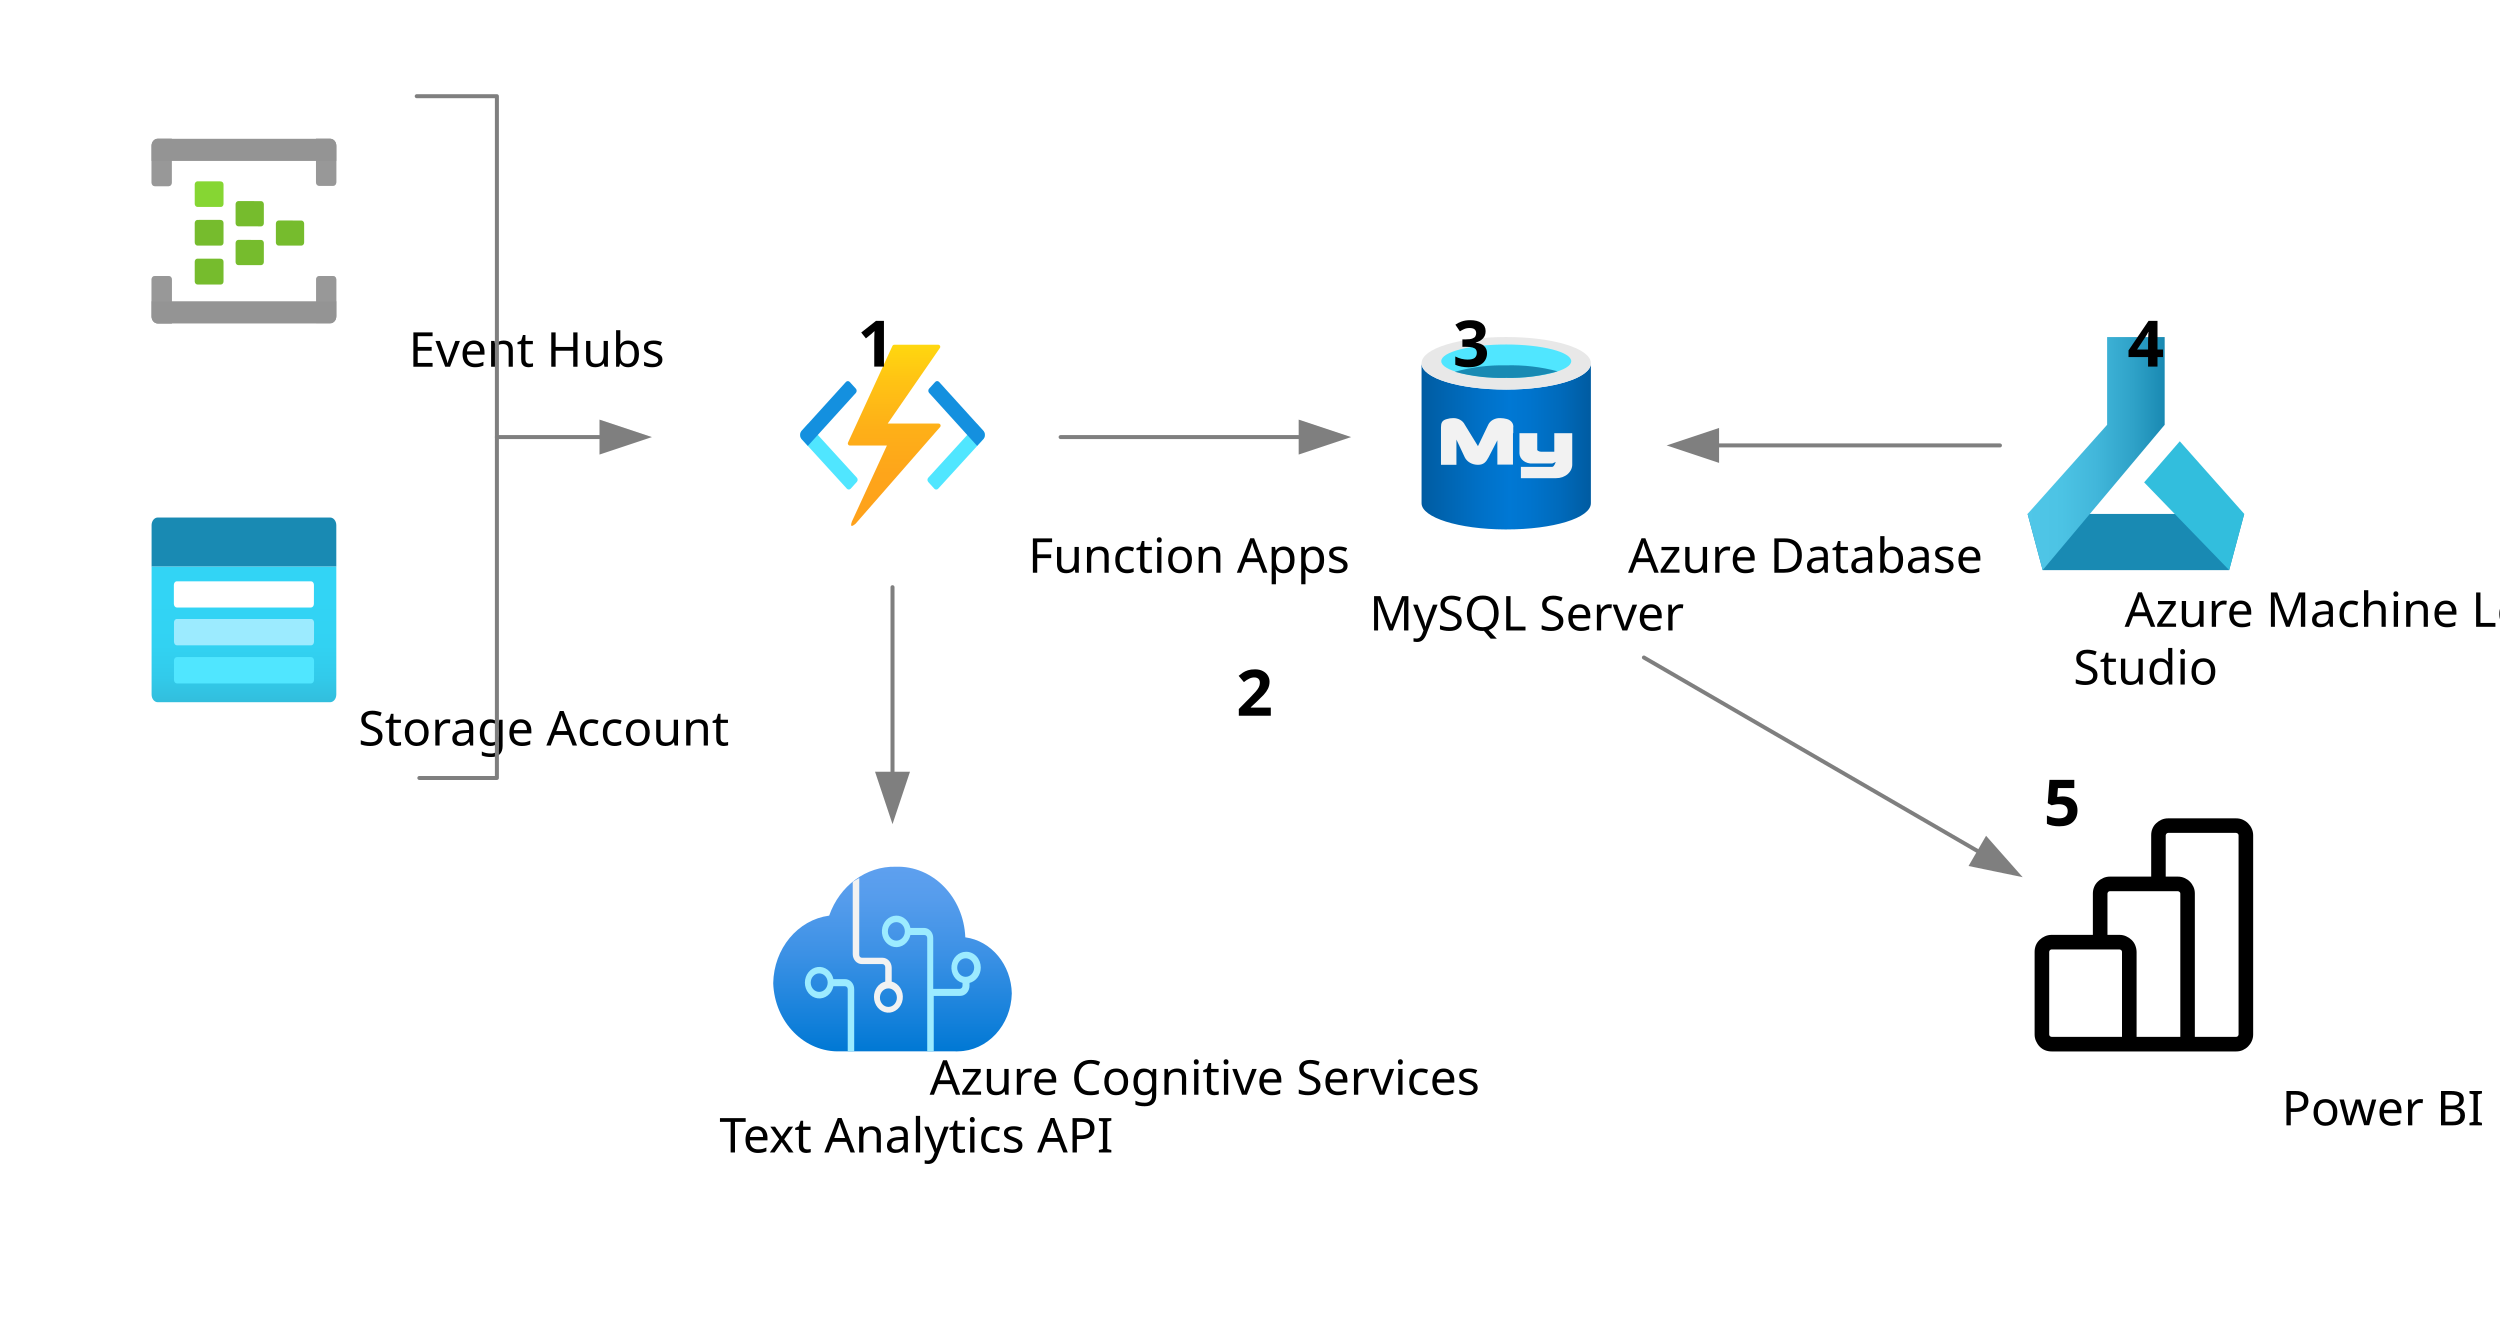
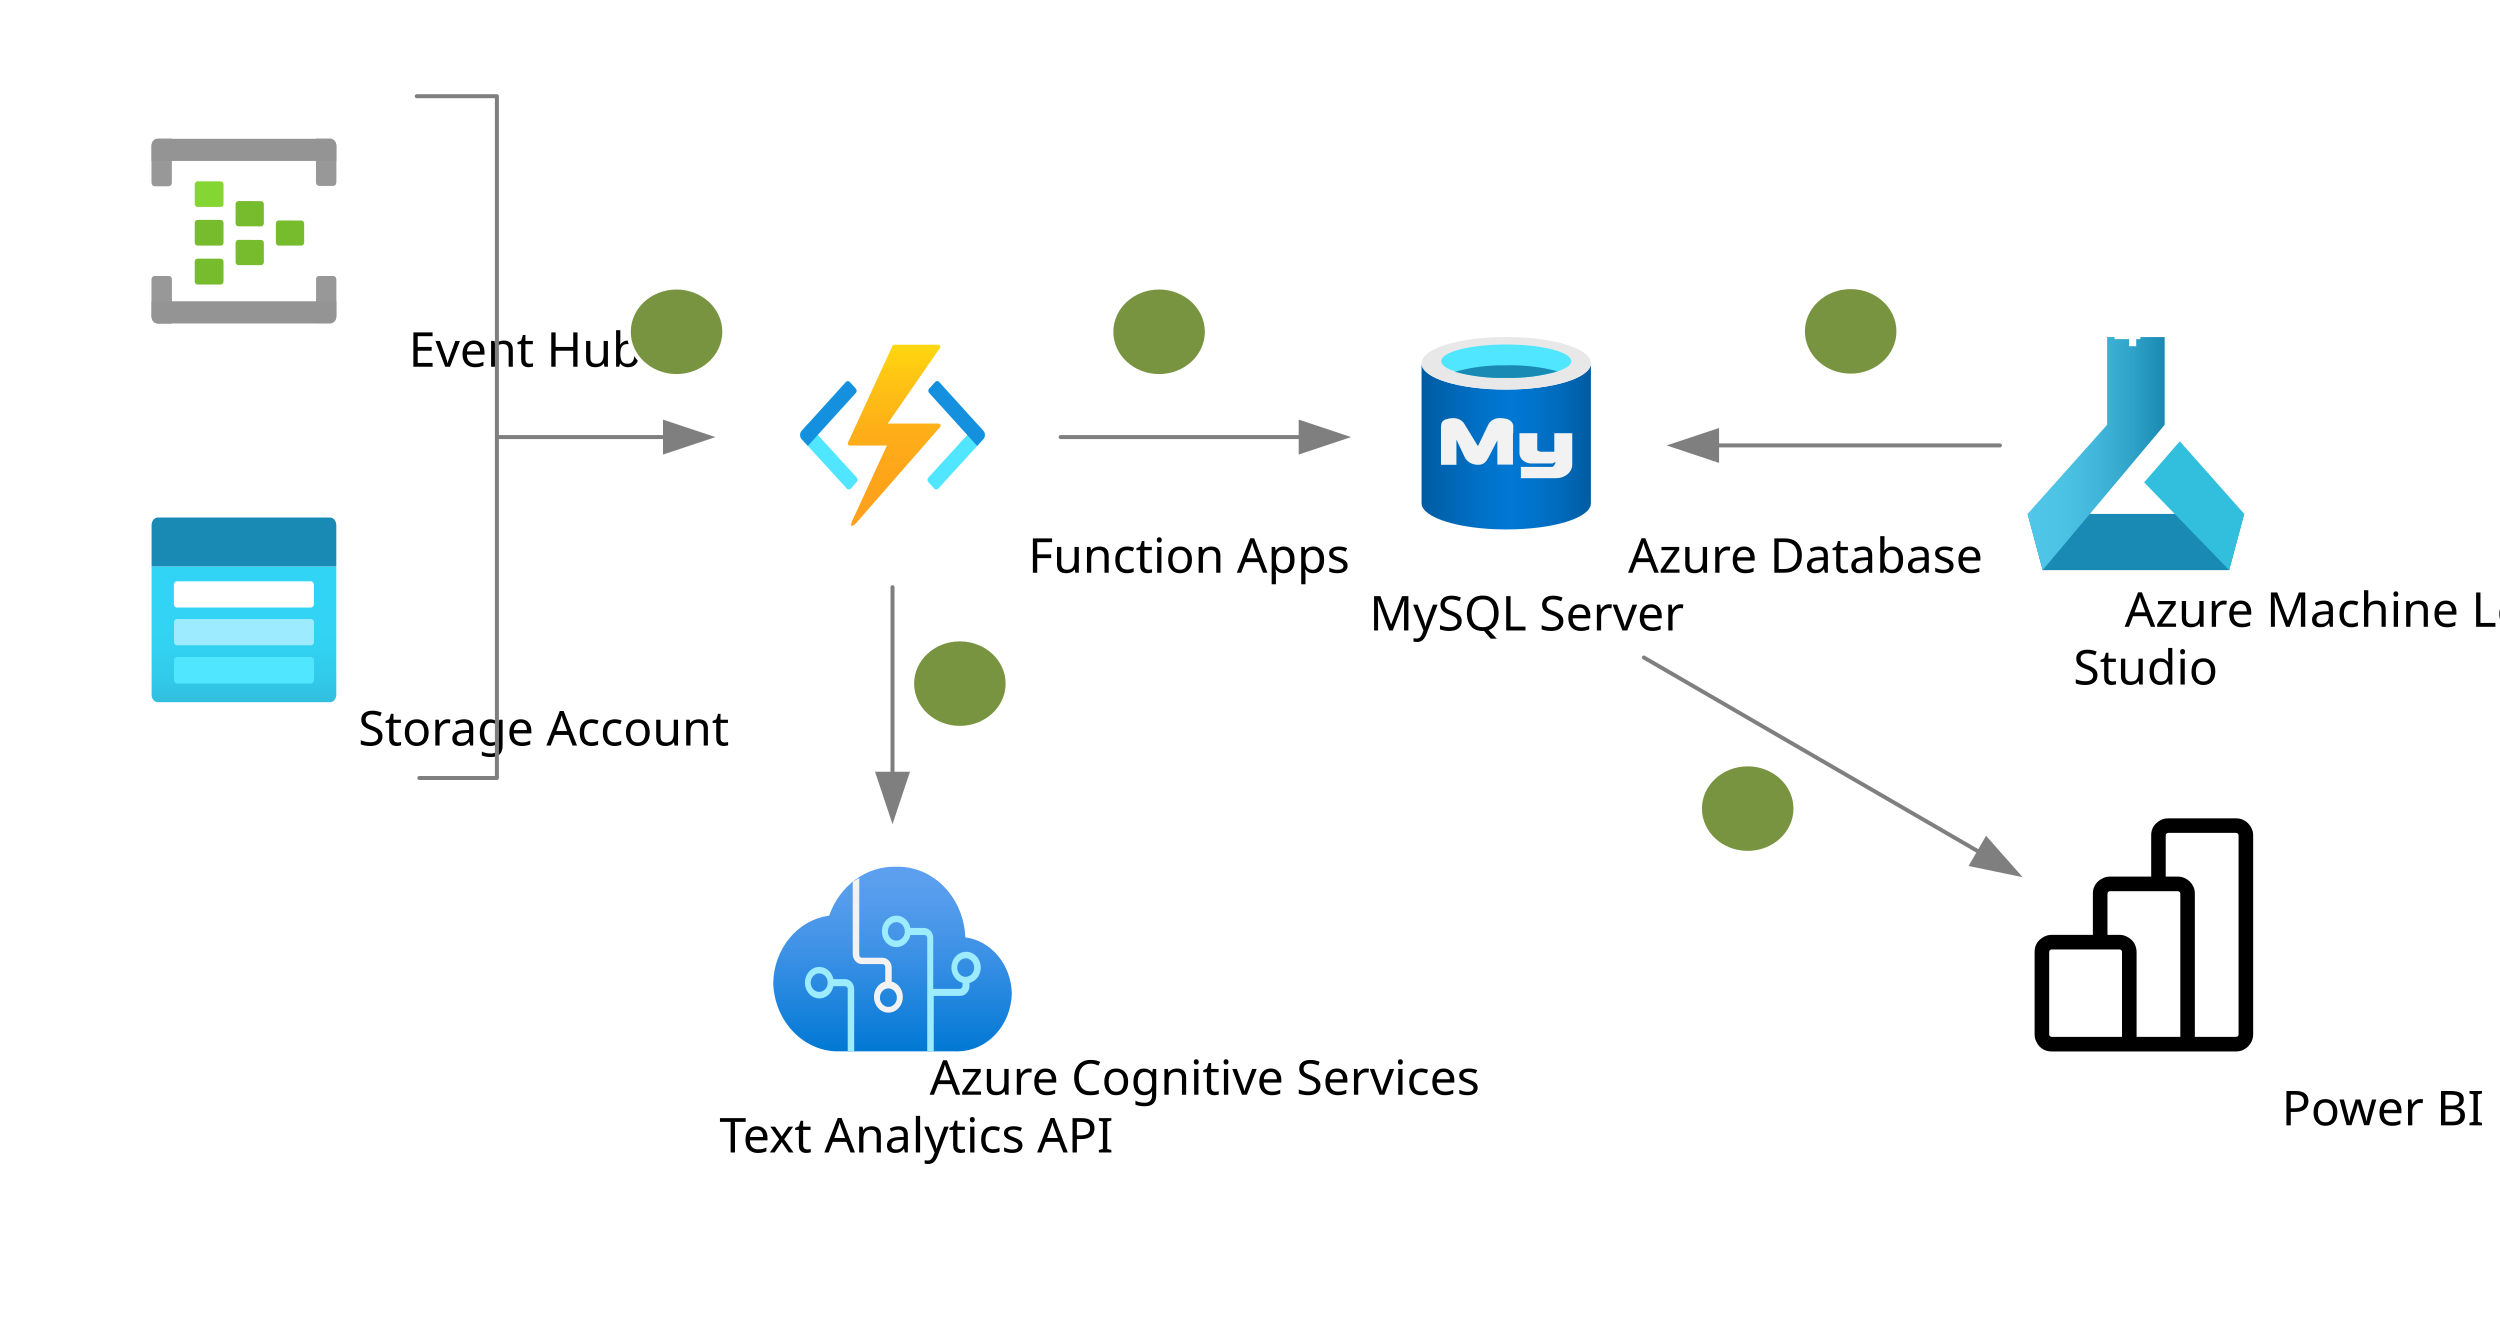
- <svg xmlns="http://www.w3.org/2000/svg" xmlns:ns1="http://schemas.microsoft.com/visio/2003/SVGExtensions/" xmlns:xlink="http://www.w3.org/1999/xlink" width="6.496in" height="3.421in" viewBox="0 0 467.717 246.331" xml:space="preserve" color-interpolation-filters="sRGB" class="st30">
+ <svg xmlns="http://www.w3.org/2000/svg" xmlns:ns1="http://schemas.microsoft.com/visio/2003/SVGExtensions/" xmlns:xlink="http://www.w3.org/1999/xlink" width="6.496in" height="3.421in" viewBox="0 0 467.717 246.331" xml:space="preserve" color-interpolation-filters="sRGB" class="st31">
  <ns1:documentProperties ns1:langID="1033" ns1:metric="true" ns1:viewMarkup="false">
    <ns1:userDefs>
      <ns1:ud ns1:nameU="msvNoAutoConnect" ns1:val="VT0(1):26" />
    </ns1:userDefs>
  </ns1:documentProperties>
  <style type="text/css">
	
		.st1 {fill:url(#grad0-4);stroke:none;stroke-linecap:round;stroke-linejoin:round;stroke-width:0.75}
		.st2 {fill:#ffffff;stroke:#ffffff;stroke-linecap:round;stroke-linejoin:round;stroke-width:0.75}
		.st3 {fill:#76bc2d;stroke:none;stroke-linecap:butt;stroke-width:0.75}
		.st4 {fill:#86d633;stroke:none;stroke-linecap:butt;stroke-width:0.75}
		.st5 {fill:#999999;stroke:none;stroke-linecap:butt;stroke-width:0.75}
		.st6 {fill:#999999;fill-opacity:0.5;stroke:none;stroke-linecap:butt;stroke-width:0.75}
		.st7 {fill:#949494;stroke:none;stroke-linecap:butt;stroke-width:0.75}
		.st8 {fill:#000000;font-family:Calibri;font-size:0.75em}
		.st9 {fill:url(#grad0-44);stroke:none;stroke-linecap:butt;stroke-width:0.75}
		.st10 {fill:#198ab3;stroke:none;stroke-linecap:butt;stroke-width:0.75}
		.st11 {fill:#ffffff;stroke:none;stroke-linecap:butt;stroke-width:0.75}
		.st12 {fill:#9cebff;stroke:none;stroke-linecap:butt;stroke-width:0.75}
		.st13 {fill:#50e6ff;stroke:none;stroke-linecap:butt;stroke-width:0.75}
		.st14 {fill:url(#grad0-59);stroke:none;stroke-linecap:butt;stroke-width:0.75}
		.st15 {fill:#f2f2f2;stroke:none;stroke-linecap:butt;stroke-width:0.75}
		.st16 {font-size:1em}
		.st17 {fill:#1490df;stroke:none;stroke-linecap:butt;stroke-width:0.75}
		.st18 {fill:url(#grad0-81);stroke:none;stroke-linecap:butt;stroke-width:0.75}
		.st19 {fill:url(#grad0-88);stroke:none;stroke-linecap:butt;stroke-width:0.75}
		.st20 {fill:#e8e8e8;stroke:none;stroke-linecap:butt;stroke-width:0.75}
		.st21 {stroke:#7f7f7f;stroke-linecap:round;stroke-linejoin:round;stroke-width:0.75}
		.st22 {marker-end:url(#mrkr13-108);stroke:#7f7f7f;stroke-linecap:round;stroke-linejoin:round;stroke-width:0.75}
		.st23 {fill:#7f7f7f;fill-opacity:1;stroke:#7f7f7f;stroke-opacity:1;stroke-width:0.229}
		.st24 {fill:url(#grad0-125);stroke:none;stroke-linecap:butt;stroke-width:0.75}
		.st25 {fill:#32bedd;stroke:none;stroke-linecap:butt;stroke-width:0.75}
		.st26 {fill:none;marker-end:url(#mrkr13-136);stroke:none;stroke-linecap:round;stroke-linejoin:round;stroke-width:0.75}
		.st27 {fill:#3f3f3f;fill-opacity:1;stroke:#3f3f3f;stroke-opacity:1;stroke-width:0.229}
- 		.st28 {fill:#000000;font-family:Calibri;font-size:1em;font-weight:bold}
- 		.st29 {fill:#000000;stroke:none;stroke-linecap:butt;stroke-width:0.75}
- 		.st30 {fill:none;fill-rule:evenodd;font-size:12px;overflow:visible;stroke-linecap:square;stroke-miterlimit:3}
+ 		.st28 {fill:#789440;stroke:#ffffff;stroke-linecap:round;stroke-linejoin:round;stroke-width:0.75}
+ 		.st29 {fill:#ffffff;font-family:Calibri;font-size:0.75em;font-weight:bold}
+ 		.st30 {fill:#000000;stroke:none;stroke-linecap:butt;stroke-width:0.75}
+ 		.st31 {fill:none;fill-rule:evenodd;font-size:12px;overflow:visible;stroke-linecap:square;stroke-miterlimit:3}
	
	</style>
  <defs id="Patterns_And_Gradients">
    <linearGradient id="grad0-4" x1="0" y1="0" x2="1" y2="0" gradientTransform="rotate(90 0.5 0.5)">
      <stop offset="0" stop-color="#ffffff" stop-opacity="1" />
      <stop offset="1" stop-color="#b4b4b4" stop-opacity="1" />
    </linearGradient>
    <linearGradient id="grad0-44" x1="0" y1="0" x2="1" y2="0" gradientTransform="rotate(-90 0.5 0.5)">
      <stop offset="0" stop-color="#32bedd" stop-opacity="1" />
      <stop offset="0.18" stop-color="#32caea" stop-opacity="1" />
      <stop offset="0.41" stop-color="#32d2f2" stop-opacity="1" />
      <stop offset="0.78" stop-color="#32d4f5" stop-opacity="1" />
    </linearGradient>
    <linearGradient id="grad0-59" x1="0" y1="0" x2="1" y2="0" gradientTransform="rotate(-90 0.5 0.5)">
      <stop offset="0" stop-color="#0078d4" stop-opacity="1" />
      <stop offset="0.16" stop-color="#1380da" stop-opacity="1" />
      <stop offset="0.53" stop-color="#3c91e5" stop-opacity="1" />
      <stop offset="0.82" stop-color="#559cec" stop-opacity="1" />
      <stop offset="1" stop-color="#5ea0ef" stop-opacity="1" />
    </linearGradient>
    <linearGradient id="grad0-81" x1="0" y1="0" x2="1" y2="0" gradientTransform="rotate(-90 0.5 0.5)">
      <stop offset="0" stop-color="#fea11b" stop-opacity="1" />
      <stop offset="0.285" stop-color="#fea51a" stop-opacity="1" />
      <stop offset="0.545" stop-color="#feb018" stop-opacity="1" />
      <stop offset="0.8" stop-color="#ffc314" stop-opacity="1" />
      <stop offset="1" stop-color="#ffd70f" stop-opacity="1" />
    </linearGradient>
    <linearGradient id="grad0-88" x1="0" y1="0" x2="1" y2="0" gradientTransform="rotate(0 0.5 0.5)">
      <stop offset="0" stop-color="#005ba1" stop-opacity="1" />
      <stop offset="0.07" stop-color="#0060a9" stop-opacity="1" />
      <stop offset="0.36" stop-color="#0071c8" stop-opacity="1" />
      <stop offset="0.52" stop-color="#0078d4" stop-opacity="1" />
      <stop offset="0.64" stop-color="#0074cd" stop-opacity="1" />
      <stop offset="0.82" stop-color="#006abb" stop-opacity="1" />
      <stop offset="1" stop-color="#005ba1" stop-opacity="1" />
    </linearGradient>
    <linearGradient id="grad0-125" x1="0" y1="0" x2="1" y2="0" gradientTransform="rotate(0 0.5 0.5)">
      <stop offset="0" stop-color="#50c7e8" stop-opacity="1" />
      <stop offset="0.25" stop-color="#4cc3e4" stop-opacity="1" />
      <stop offset="0.51" stop-color="#41b6da" stop-opacity="1" />
      <stop offset="0.77" stop-color="#2fa2c8" stop-opacity="1" />
      <stop offset="1" stop-color="#1989b2" stop-opacity="1" />
    </linearGradient>
  </defs>
  <defs id="Markers">
    <g id="lend13">
      <path d="M 3 1 L 0 0 L 3 -1 L 3 1 " style="stroke:none" />
    </g>
    <marker id="mrkr13-108" class="st23" ns1:arrowType="13" ns1:arrowSize="2" ns1:setback="13.08" refX="-13.08" orient="auto" markerUnits="strokeWidth" overflow="visible">
      <use xlink:href="#lend13" transform="scale(-4.36,-4.36) " />
    </marker>
    <marker id="mrkr13-136" class="st27" ns1:arrowType="13" ns1:arrowSize="2" ns1:setback="13.08" refX="-13.08" orient="auto" markerUnits="strokeWidth" overflow="visible">
      <use xlink:href="#lend13" transform="scale(-4.36,-4.36) " />
    </marker>
  </defs>
  <g ns1:mID="4" ns1:index="1" ns1:groupContext="backgroundPage">
    <ns1:userDefs>
      <ns1:ud ns1:nameU="msvVisioCreated" ns1:prompt="" ns1:val="VT0(0):26" />
    </ns1:userDefs>
    <ns1:pageProperties width="6.496" height="3.421" ns1:drawingScale="0.0393701" ns1:pageScale="0.0393701" ns1:drawingUnits="24" ns1:shadowOffsetX="8.50394" ns1:shadowOffsetY="-8.50394" />
    <g id="shape1000-1" ns1:mID="1000" ns1:groupContext="shape">
      <ns1:userDefs>
        <ns1:ud ns1:nameU="Background" ns1:val="VT0(0):26" />
        <ns1:ud ns1:nameU="visVersion" ns1:val="VT0(15):26" />
        <ns1:ud ns1:nameU="msvShapeCategories" ns1:prompt="" ns1:val="VT4(DoNotContain)" />
        <ns1:ud ns1:nameU="msvVisioCreated" ns1:prompt="" ns1:val="VT0(0):26" />
      </ns1:userDefs>
      <rect x="0" y="0" width="467.717" height="246.331" class="st1" />
    </g>
    <g id="shape1001-5" ns1:mID="1001" ns1:groupContext="shape" transform="translate(0,-1.74147E-05)">
      <rect x="0" y="1.74147E-05" width="467.717" height="246.331" class="st2" />
    </g>
  </g>
  <g ns1:mID="0" ns1:index="2" ns1:groupContext="foregroundPage">
    <ns1:pageProperties ns1:drawingScale="0.0393701" ns1:pageScale="0.0393701" ns1:drawingUnits="24" ns1:shadowOffsetX="8.50394" ns1:shadowOffsetY="-8.50394" />
    <ns1:layer ns1:name="On-premises infrastructure services" ns1:index="0" />
    <g id="group1-7" transform="translate(28.3465,-185.811)" ns1:mID="1" ns1:groupContext="group">
      <g id="shape2-8" ns1:mID="2" ns1:groupContext="shape" transform="translate(15.7146,-10.9113)">
        <ns1:userDefs>
          <ns1:ud ns1:nameU="msvDisableCustomConnectionPoints" ns1:prompt="" ns1:val="VT0(1):5" />
        </ns1:userDefs>
        <path d="M5.29 238.46 a0.529 0.594 0 0 1 -0.488 0.616 L0.55 239.07 a0.529 0.594 0 0 1 -0.549         -0.548 L0 234.96 a0.529 0.594 0 0 1 0.488 -0.616 L4.74 234.35 a0.529 0.594 0 0         1 0.549 0.548 L5.29 238.46 ZM12.83 242.06 a0.529 0.594 0 0 1 -0.488 0.616 L8.09 242.68         a0.529 0.594 0 0 1 -0.549 -0.548 L7.54 238.59 a0.529 0.594 0 0 1 0.488 -0.616         L12.28 237.98 a0.529 0.594 0 0 1 0.549 0.548 L12.83 242.06 ZM5.29 245.71 a0.529 0.594         0 0 1 -0.488 0.616 L0.55 246.33 a0.529 0.594 0 0 1 -0.549 -0.548 L0 242.22 a0.529         0.594 0 0 1 0.488 -0.616 L4.74 241.61 a0.529 0.594 0 0 1 0.549 0.548 L5.29 245.71         Z" class="st3" />
      </g>
      <g id="shape3-10" ns1:mID="3" ns1:groupContext="shape" transform="translate(8.07078,-21.7997)">
        <ns1:userDefs>
          <ns1:ud ns1:nameU="msvDisableCustomConnectionPoints" ns1:prompt="" ns1:val="VT0(1):5" />
        </ns1:userDefs>
        <path d="M5.39 245.74 a0.508 0.571 0 0 1 -0.468 0.594 L0.55 246.33 a0.529 0.594 0 0 1 -0.549         -0.525 L0 242.11 a0.529 0.594 0 0 1 0.488 -0.571 L4.74 241.54 C5.18 241.54 5.39 241.79         5.39 242.15 L5.39 245.74 Z" class="st4" />
      </g>
      <g id="shape4-12" ns1:mID="4" ns1:groupContext="shape" transform="translate(8.07078,-7.2818)">
        <ns1:userDefs>
          <ns1:ud ns1:nameU="msvDisableCustomConnectionPoints" ns1:prompt="" ns1:val="VT0(1):5" />
        </ns1:userDefs>
        <path d="M5.39 238.43 a0.508 0.571 0 0 1 -0.468 0.616 L0.55 239.05 a0.529 0.594 0 0 1 -0.549         -0.616 L0 234.83 a0.529 0.594 0 0 1 0.488 -0.594 L4.74 234.23 C5.18 234.23 5.39 234.48         5.39 234.83 L5.39 238.43 ZM5.39 245.71 a0.508 0.571 0 0 1 -0.468 0.616 L0.55 246.33 a0.529         0.594 0 0 1 -0.549 -0.548 L0 242.08 a0.508 0.571 0 0 1 0.488 -0.594 L4.74 241.49         C5.18 241.49 5.39 241.72 5.39 242.08 L5.39 245.71 Z" class="st3" />
      </g>
      <g id="group5-14" transform="translate(3.44724E-14,-25.6803)" ns1:mID="5" ns1:groupContext="group">
        <ns1:userDefs>
          <ns1:ud ns1:nameU="msvDisableCustomConnectionPoints" ns1:prompt="" ns1:val="VT0(1):5" />
        </ns1:userDefs>
        <g id="shape6-15" ns1:mID="6" ns1:groupContext="shape">
          <ns1:userDefs>
            <ns1:ud ns1:nameU="msvDisableCustomConnectionPoints" ns1:prompt="" ns1:val="VT0(1):5" />
          </ns1:userDefs>
          <path d="M1.16 237.45 L3.78 237.45 L3.78 245.67 a0.59 0.662 0 0 1 -0.59 0.662 L0.59 246.33 a0.59          0.662 0 0 1 -0.59 -0.662 L0 238.82 A1.159 1.301 0 0 1 1.16 237.45 Z" class="st5" />
        </g>
        <g id="shape7-17" ns1:mID="7" ns1:groupContext="shape">
          <ns1:userDefs>
            <ns1:ud ns1:nameU="msvDisableCustomConnectionPoints" ns1:prompt="" ns1:val="VT0(1):5" />
          </ns1:userDefs>
          <path d="M1.16 237.45 L3.78 237.45 L3.78 245.67 a0.59 0.662 0 0 1 -0.59 0.662 L0.59 246.33 a0.59          0.662 0 0 1 -0.59 -0.662 L0 238.82 A1.159 1.301 0 0 1 1.16 237.45 Z" class="st6" />
        </g>
      </g>
      <g id="group8-19" transform="translate(30.7584,-25.7488)" ns1:mID="8" ns1:groupContext="group">
        <ns1:userDefs>
          <ns1:ud ns1:nameU="msvDisableCustomConnectionPoints" ns1:prompt="" ns1:val="VT0(1):5" />
        </ns1:userDefs>
        <g id="shape9-20" ns1:mID="9" ns1:groupContext="shape">
          <ns1:userDefs>
            <ns1:ud ns1:nameU="msvDisableCustomConnectionPoints" ns1:prompt="" ns1:val="VT0(1):5" />
          </ns1:userDefs>
          <path d="M0.02 237.52 L2.64 237.52 A1.159 1.301 0 0 1 3.8 238.82 L3.8 245.67 a0.59 0.662 0 0 1 -0.59          0.662 L0.59 246.33 a0.59 0.662 0 0 1 -0.59 -0.662 L0 237.52 L0.02 237.52 Z" class="st5" />
        </g>
        <g id="shape10-22" ns1:mID="10" ns1:groupContext="shape">
          <ns1:userDefs>
            <ns1:ud ns1:nameU="msvDisableCustomConnectionPoints" ns1:prompt="" ns1:val="VT0(1):5" />
          </ns1:userDefs>
          <path d="M0.02 237.52 L2.64 237.52 A1.159 1.301 0 0 1 3.8 238.82 L3.8 245.67 a0.59 0.662 0 0 1 -0.59          0.662 L0.59 246.33 a0.59 0.662 0 0 1 -0.59 -0.662 L0 237.52 L0.02 237.52 Z" class="st6" />
        </g>
      </g>
      <g id="shape11-24" ns1:mID="11" ns1:groupContext="shape" transform="translate(0,-30.4055)">
        <ns1:userDefs>
          <ns1:ud ns1:nameU="msvDisableCustomConnectionPoints" ns1:prompt="" ns1:val="VT0(1):5" />
        </ns1:userDefs>
        <path d="M34.56 243.48 L34.56 246.33 L0 246.33 L0 243.48 A1.159 1.301 0 0 1 1.16 242.18 L33.42 242.18 A1.159         1.301 0 0 1 34.56 243.48 Z" class="st7" />
      </g>
      <g id="group12-26" ns1:mID="12" ns1:groupContext="group">
        <ns1:userDefs>
          <ns1:ud ns1:nameU="msvDisableCustomConnectionPoints" ns1:prompt="" ns1:val="VT0(1):5" />
        </ns1:userDefs>
        <g id="shape13-27" ns1:mID="13" ns1:groupContext="shape">
          <ns1:userDefs>
            <ns1:ud ns1:nameU="msvDisableCustomConnectionPoints" ns1:prompt="" ns1:val="VT0(1):5" />
          </ns1:userDefs>
          <path d="M0.59 237.45 L3.21 237.45 a0.59 0.662 0 0 1 0.59 0.662 L3.8 246.33 L1.16 246.33 A1.159          1.301 0 0 1 0 245.03 L0 238 a0.59 0.662 0 0 1 0.59 -0.548 Z" class="st5" />
        </g>
        <g id="shape14-29" ns1:mID="14" ns1:groupContext="shape">
          <ns1:userDefs>
            <ns1:ud ns1:nameU="msvDisableCustomConnectionPoints" ns1:prompt="" ns1:val="VT0(1):5" />
          </ns1:userDefs>
          <path d="M0.59 237.45 L3.21 237.45 a0.59 0.662 0 0 1 0.59 0.662 L3.8 246.33 L1.16 246.33 A1.159          1.301 0 0 1 0 245.03 L0 238 a0.59 0.662 0 0 1 0.59 -0.548 Z" class="st6" />
        </g>
      </g>
      <g id="group15-31" transform="translate(30.7787,-0.0684808)" ns1:mID="15" ns1:groupContext="group">
        <ns1:userDefs>
          <ns1:ud ns1:nameU="msvDisableCustomConnectionPoints" ns1:prompt="" ns1:val="VT0(1):5" />
        </ns1:userDefs>
        <g id="shape16-32" ns1:mID="16" ns1:groupContext="shape">
          <ns1:userDefs>
            <ns1:ud ns1:nameU="msvDisableCustomConnectionPoints" ns1:prompt="" ns1:val="VT0(1):5" />
          </ns1:userDefs>
          <path d="M0.57 237.52 L3.19 237.52 a0.59 0.662 0 0 1 0.59 0.662 L3.78 245.03 A1.159 1.301 0          0 1 2.62 246.33 L0 246.33 L0 238.07 a0.59 0.662 0 0 1 0.569 -0.548 Z" class="st5" />
        </g>
        <g id="shape17-34" ns1:mID="17" ns1:groupContext="shape">
          <ns1:userDefs>
            <ns1:ud ns1:nameU="msvDisableCustomConnectionPoints" ns1:prompt="" ns1:val="VT0(1):5" />
          </ns1:userDefs>
          <path d="M0.57 237.52 L3.19 237.52 a0.59 0.662 0 0 1 0.59 0.662 L3.78 245.03 A1.159 1.301 0          0 1 2.62 246.33 L0 246.33 L0 238.07 a0.59 0.662 0 0 1 0.569 -0.548 Z" class="st6" />
        </g>
      </g>
      <g id="shape18-36" ns1:mID="18" ns1:groupContext="shape">
        <ns1:userDefs>
          <ns1:ud ns1:nameU="msvDisableCustomConnectionPoints" ns1:prompt="" ns1:val="VT0(1):5" />
        </ns1:userDefs>
        <path d="M0 245.03 L0 242.18 L34.56 242.18 L34.56 245.03 A1.159 1.301 0 0 1 33.4 246.33 L1.16 246.33 A1.159         1.301 0 0 1 0 245.03 Z" class="st7" />
      </g>
      <g id="shape1-38" ns1:mID="1" ns1:groupContext="groupContent">
        <ns1:textBlock ns1:margins="rect(0,0,0,0)" ns1:tabSpace="42.5197" />
        <ns1:textRect cx="17.28" cy="251.733" width="69.12" height="10.804" />
        <text x="-3.37" y="254.43" class="st8" ns1:langID="1033">
          <ns1:paragraph ns1:horizAlign="1" />
          <ns1:tabList />Event Hubs</text>
      </g>
    </g>
    <g id="group31-40" transform="translate(28.3465,-114.945)" ns1:mID="31" ns1:groupContext="group">
      <g id="shape32-41" ns1:mID="32" ns1:groupContext="shape">
        <ns1:userDefs>
          <ns1:ud ns1:nameU="msvDisableCustomConnectionPoints" ns1:prompt="" ns1:val="VT0(1):5" />
        </ns1:userDefs>
        <path d="M0 220.92 L34.56 220.92 L34.56 244.89 A1.159 1.441 0 0 1 33.4 246.33 L1.16 246.33 A1.159 1.441 0         0 1 0 244.89 L0 220.92 Z" class="st9" />
      </g>
      <g id="shape33-45" ns1:mID="33" ns1:groupContext="shape" transform="translate(0,-25.408)">
        <ns1:userDefs>
          <ns1:ud ns1:nameU="msvDisableCustomConnectionPoints" ns1:prompt="" ns1:val="VT0(1):5" />
        </ns1:userDefs>
        <path d="M1.16 237.18 L33.4 237.18 A1.159 1.441 0 0 1 34.56 238.62 L34.56 246.33 L0 246.33 L0 238.59 A1.159         1.441 0 0 1 1.16 237.18 Z" class="st10" />
      </g>
      <g id="shape34-47" ns1:mID="34" ns1:groupContext="shape" transform="translate(4.16753,-17.7224)">
        <ns1:userDefs>
          <ns1:ud ns1:nameU="msvDisableCustomConnectionPoints" ns1:prompt="" ns1:val="VT0(1):5" />
        </ns1:userDefs>
        <path d="M0.53 241.43 L25.68 241.43 a0.549 0.683 0 0 1 0.529 0.683 L26.2 245.65 a0.549 0.683 0         0 1 -0.529 0.683 L0.53 246.33 a0.549 0.683 0 0 1 -0.529 -0.683 L0 242.11 a0.549         0.683 0 0 1 0.529 -0.683 Z" class="st11" />
      </g>
      <g id="shape35-49" ns1:mID="35" ns1:groupContext="shape" transform="translate(4.18786,-10.6436)">
        <ns1:userDefs>
          <ns1:ud ns1:nameU="msvDisableCustomConnectionPoints" ns1:prompt="" ns1:val="VT0(1):5" />
        </ns1:userDefs>
        <path d="M0.53 241.4 L25.68 241.4 a0.549 0.683 0 0 1 0.529 0.683 L26.2 245.65 a0.549 0.683 0 0         1 -0.529 0.683 L0.53 246.33 a0.549 0.683 0 0 1 -0.529 -0.683 L0 242.21 a0.549 0.683         0 0 1 0.529 -0.809 Z" class="st12" />
      </g>
      <g id="shape36-51" ns1:mID="36" ns1:groupContext="shape" transform="translate(4.18786,-3.51415)">
        <ns1:userDefs>
          <ns1:ud ns1:nameU="msvDisableCustomConnectionPoints" ns1:prompt="" ns1:val="VT0(1):5" />
        </ns1:userDefs>
        <path d="M0.53 241.4 L25.68 241.4 a0.549 0.683 0 0 1 0.529 0.683 L26.2 245.65 a0.549 0.683 0 0         1 -0.529 0.683 L0.53 246.33 a0.549 0.683 0 0 1 -0.529 -0.683 L0 242.08 a0.549 0.683         0 0 1 0.529 -0.683 Z" class="st13" />
      </g>
      <g id="shape31-53" ns1:mID="31" ns1:groupContext="groupContent">
        <ns1:textBlock ns1:margins="rect(0,0,0,0)" ns1:tabSpace="42.5197" />
        <ns1:textRect cx="17.28" cy="251.733" width="69.12" height="10.804" />
        <text x="-12.79" y="254.43" class="st8" ns1:langID="1033">
          <ns1:paragraph ns1:horizAlign="1" />
          <ns1:tabList />Storage Account</text>
      </g>
    </g>
    <g id="group37-55" transform="translate(144.652,-49.6063)" ns1:mID="37" ns1:groupContext="group">
      <g id="shape38-56" ns1:mID="38" ns1:groupContext="shape">
        <ns1:userDefs>
          <ns1:ud ns1:nameU="msvDisableCustomConnectionPoints" ns1:prompt="" ns1:val="VT0(1):5" />
        </ns1:userDefs>
        <path d="M44.64 235.48 A9.92 10.827 -180 0 0 35.94 224.98 A12.648 13.805 -180 0 0 22.92 211.77 A13.02 14.211 -180         0 0 10.47 220.92 A11.904 12.993 -180 0 0 -0 233.56 A12.152 13.263 -180 0 0 12.57 246.31 L34.03 246.31         A1.934 2.111 -180 0 0 34.57 246.31 A10.168 11.098 -180 0 0 44.64 235.48 Z" class="st14" />
      </g>
      <g id="shape39-60" ns1:mID="39" ns1:groupContext="shape" transform="translate(5.92197,-0.0211006)">
        <ns1:userDefs>
          <ns1:ud ns1:nameU="msvDisableCustomConnectionPoints" ns1:prompt="" ns1:val="VT0(1):5" />
        </ns1:userDefs>
        <path d="M7.52 232.82 L5.34 232.82 A2.703 2.95 -180 1 0 5.34 234.15 L7.52 234.15 a0.496 0.541 0 0 1 0.496         0.541 L8.02 246.33 L9.23 246.33 L9.23 234.69 A1.711 1.868 -180 0 0 7.52 232.82 ZM2.68 235.21 A1.587         1.732 0 1 1 4.27 233.47 A1.587 1.732 0 0 1 2.68 235.21 Z" class="st12" />
      </g>
      <g id="shape40-62" ns1:mID="40" ns1:groupContext="shape" transform="translate(14.88,-7.88219)">
        <ns1:userDefs>
          <ns1:ud ns1:nameU="msvDisableCustomConnectionPoints" ns1:prompt="" ns1:val="VT0(1):5" />
        </ns1:userDefs>
        <path d="M7.29 241.28 L7.29 238.57 A1.736 1.895 -180 0 0 5.56 236.68 L1.71 236.68 a0.496 0.541 0 0 1 -0.496         -0.541 L1.22 221.76 L0.64 222.09 L0 222.47 L0 236 A1.711 1.868 -180 0 0 1.71 237.87 L5.56 237.87         a0.521 0.568 0 0 1 0.521 0.568 L6.08 241.14 A2.678 2.923 -180 0 0 3.97 244.01 A2.703 2.95         -180 1 0 7.29 241.14 L7.29 241.28 ZM6.67 245.88 A1.587 1.732 0 1 1 8.26 244.15 A1.587 1.732 0         0 1 6.67 245.88 Z" class="st15" />
      </g>
      <g id="shape41-64" ns1:mID="41" ns1:groupContext="shape" transform="translate(20.9168,-0.0211006)">
        <ns1:userDefs>
          <ns1:ud ns1:nameU="msvDisableCustomConnectionPoints" ns1:prompt="" ns1:val="VT0(1):5" />
        </ns1:userDefs>
        <path d="M15.12 227.71 A2.703 2.95 -180 0 0 14.5 233.53 L14.5 234.07 a0.521 0.568 0 0 1 -0.521 0.568 L9.02         234.64 L9.02 225.11 A1.711 1.868 -180 0 0 7.31 223.24 L4.75 223.24 A2.678 2.923 -180 0 0 2.12 220.94         A2.703 2.95 -180 1 0 4.75 224.57 L7.4 224.57 a0.496 0.541 0 0 1 0.496 0.541 L7.9 246.33 L9.12         246.33 L9.12 235.96 L14.08 235.96 A1.736 1.895 -180 0 0 15.81 234.07 L15.81 233.53 A2.703 2.95         -180 0 0 17.92 230.66 A2.703 2.95 -180 0 0 15.12 227.71 ZM2.12 225.62 A1.587 1.732 0 1 1 3.71         223.89 A1.587 1.732 0 0 1 2.12 225.62 ZM15.12 232.39 A1.587 1.732 0 1 1 16.68 230.66 A1.587 1.732         0 0 1 15.12 232.39 Z" class="st12" />
      </g>
      <g id="shape37-66" ns1:mID="37" ns1:groupContext="groupContent">
        <ns1:textBlock ns1:margins="rect(0,0,0,0)" ns1:tabSpace="42.5197" />
        <ns1:textRect cx="22.32" cy="257.133" width="89.28" height="21.604" />
        <text x="-22.21" y="254.43" class="st8" ns1:langID="2057">
          <ns1:paragraph ns1:horizAlign="1" />
          <ns1:tabList />Azure Cognitive Services <tspan x="-10.06" dy="1.2em" class="st16">Text Analytics API</tspan>
        </text>
      </g>
    </g>
    <g id="group55-69" transform="translate(149.692,-147.271)" ns1:mID="55" ns1:groupContext="group">
      <g id="shape56-70" ns1:mID="56" ns1:groupContext="shape" transform="translate(0.0135276,-7.47361)">
        <ns1:userDefs>
          <ns1:ud ns1:nameU="msvDisableCustomConnectionPoints" ns1:prompt="" ns1:val="VT0(1):5" />
        </ns1:userDefs>
        <path d="M10.58 244.92 L9.45 246.17 a0.516 0.567 0 0 1 -0.729 0 L0.3 236.94 A1.03 1.133 0 0 1 0.3 235.34         L1.44 234.08 L10.59 244.11 a0.516 0.567 0 0 1 1.77636E-15 0.803 L10.58 244.92 Z" class="st13" />
      </g>
      <g id="shape57-72" ns1:mID="57" ns1:groupContext="shape" transform="translate(0,-15.631)">
        <ns1:userDefs>
          <ns1:ud ns1:nameU="msvDisableCustomConnectionPoints" ns1:prompt="" ns1:val="VT0(1):5" />
        </ns1:userDefs>
        <path d="M9.28 234.37 L10.42 235.62 a0.516 0.567 0 0 1 0 0.803 L1.44 246.33 L0.3 245.08 A1.03 1.133         0 0 1 0.3 243.48 L8.56 234.37 a0.516 0.567 0 0 1 0.727 0 L9.28 234.37 Z" class="st17" />
      </g>
      <g id="shape58-74" ns1:mID="58" ns1:groupContext="shape" transform="translate(23.8167,-7.46723)">
        <ns1:userDefs>
          <ns1:ud ns1:nameU="msvDisableCustomConnectionPoints" ns1:prompt="" ns1:val="VT0(1):5" />
        </ns1:userDefs>
        <path d="M9.29 234.09 L10.43 235.34 A1.03 1.133 0 0 1 10.43 236.94 L2.01 246.17 a0.516 0.567 0 0 1 -0.729         0 L0.15 244.92 a0.516 0.567 0 0 1 -5.05151E-15 -0.801 L9.3 234.09 L9.29 234.09 Z" class="st13" />
      </g>
      <g id="shape59-76" ns1:mID="59" ns1:groupContext="shape" transform="translate(23.979,-15.6374)">
        <ns1:userDefs>
          <ns1:ud ns1:nameU="msvDisableCustomConnectionPoints" ns1:prompt="" ns1:val="VT0(1):5" />
        </ns1:userDefs>
        <path d="M10.27 245.08 L9.13 246.33 L0.15 236.42 a0.516 0.567 0 0 1 1.83187E-15 -0.801 L1.29 234.37 a0.516         0.567 0 0 1 0.731 0 L10.28 243.48 A1.03 1.133 0 0 1 10.28 245.08 L10.27 245.08 Z" class="st17" />
      </g>
      <g id="shape60-78" ns1:mID="60" ns1:groupContext="shape" transform="translate(8.91128,0)">
        <ns1:userDefs>
          <ns1:ud ns1:nameU="msvDisableCustomConnectionPoints" ns1:prompt="" ns1:val="VT0(1):5" />
        </ns1:userDefs>
        <path d="M7.32 230.63 L0.39 230.63 a0.373 0.41 0 0 1 -0.387 -0.385 a0.321 0.353 0 0 1 0.035         -0.159 L8.35 212 a0.398 0.438 0 0 1 0.359 -0.225 L16.92 211.77 a0.373 0.41 0 0         1 0.387 0.385 a0.319 0.351 0 0 1 -0.068 0.212 L7.47 226.52 L16.99 226.52 a0.373         0.41 0 0 1 0.387 0.385 a0.34 0.374 0 0 1 -0.101 0.259 L1.45 245.27 C1.3 245.37         0.25 246.33 0.76 244.87 L7.32 230.63 Z" class="st18" />
      </g>
      <g id="shape55-82" ns1:mID="55" ns1:groupContext="groupContent">
        <ns1:textBlock ns1:margins="rect(0,0,0,0)" ns1:tabSpace="42.5197" />
        <ns1:textRect cx="17.28" cy="251.733" width="69.12" height="10.804" />
        <text x="-8.81" y="254.43" class="st8" ns1:langID="1033">
          <ns1:paragraph ns1:horizAlign="1" />
          <ns1:tabList />Function Apps</text>
      </g>
    </g>
    <g id="group61-84" transform="translate(265.958,-147.271)" ns1:mID="61" ns1:groupContext="group">
      <g id="shape62-85" ns1:mID="62" ns1:groupContext="shape">
        <ns1:userDefs>
          <ns1:ud ns1:nameU="msvDisableCustomConnectionPoints" ns1:prompt="" ns1:val="VT0(1):5" />
        </ns1:userDefs>
        <path d="M15.84 220.16 C7.09 220.16 0 218.04 0 215.24 L0 241.42 C0 244.11 6.97 246.29 15.62 246.33 L15.84 246.33         C24.59 246.33 31.68 244.21 31.68 241.42 L31.68 215.24 C31.68 217.98 24.59 220.16 15.84 220.16 Z" class="st19" />
      </g>
      <g id="shape63-89" ns1:mID="63" ns1:groupContext="shape" transform="translate(0,-26.1741)">
        <ns1:userDefs>
          <ns1:ud ns1:nameU="msvDisableCustomConnectionPoints" ns1:prompt="" ns1:val="VT0(1):5" />
        </ns1:userDefs>
        <path d="M31.68 241.42 C31.68 244.15 24.59 246.33 15.84 246.33 C7.09 246.33 0 244.21 0 241.42 C0 238.62 7.09 236.5         15.84 236.5 C24.59 236.5 31.68 238.62 31.68 241.42 Z" class="st20" />
      </g>
      <g id="shape64-91" ns1:mID="64" ns1:groupContext="shape" transform="translate(3.682,-28.3553)">
        <ns1:userDefs>
          <ns1:ud ns1:nameU="msvDisableCustomConnectionPoints" ns1:prompt="" ns1:val="VT0(1):5" />
        </ns1:userDefs>
        <path d="M24.32 243.2 C24.32 244.93 18.85 246.33 12.16 246.33 C5.46 246.33 0 244.93 0 243.2 C0 241.46 5.46 240.08         12.16 240.08 C18.85 240.08 24.32 241.48 24.32 243.2 Z" class="st13" />
      </g>
      <g id="shape65-93" ns1:mID="65" ns1:groupContext="shape" transform="translate(6.22727,-28.3553)">
        <ns1:userDefs>
          <ns1:ud ns1:nameU="msvDisableCustomConnectionPoints" ns1:prompt="" ns1:val="VT0(1):5" />
        </ns1:userDefs>
        <path d="M9.61 243.98 A28.542 24.459 -180 0 0 0 245.19 A28.22 24.183 -180 0 0 9.61 246.33 A27.553 23.612 -180         0 0 19.23 245.1 A29.258 25.073 -180 0 0 9.61 243.98 Z" class="st10" />
      </g>
      <g id="shape66-95" ns1:mID="66" ns1:groupContext="shape" transform="translate(3.63257,-9.59294)">
        <ns1:userDefs>
          <ns1:ud ns1:nameU="msvDisableCustomConnectionPoints" ns1:prompt="" ns1:val="VT0(1):5" />
        </ns1:userDefs>
        <path d="M21.2 237.92 L21.2 241.38 L18.73 241.38 a0.964 0.826 0 0 1 -0.717 -0.296 L18.01 237.92 L14.68         237.92 L14.68 241.69 A2.273 1.948 -180 0 0 17.15 243.58 L20.83 243.58 L21.47 243.3 C21.47 243.3         21.2 244.17 20.83 244.21 L14.95 244.21 L14.95 246.33 L21.52 246.33 A2.99 2.562 -180 0 0 24.56 243.64         L24.56 237.92 L21.2 237.92 ZM13.52 237.92 L13.52 236.89 A1.73 1.482 -180 0 0 12.33 235.26 A4.3         3.685 -180 0 0 11.1 235.09 A2.323 1.991 -180 0 0 8.85 236.31 L6.92 240.34 L4.45 236.31 A2.298         1.969 -180 0 0 2.32 235.09 A3.558 3.049 -180 0 0 1.06 235.28 C0.2 235.51 0 236 0 236.82 L0 243.83         L2.89 243.83 L2.89 239.11 L4.45 242.43 A2.669 2.287 -180 0 0 6.92 243.83 C8.01 243.83 8.45 243.28         8.9 242.43 L10.55 239.24 L10.55 243.79 L13.47 243.79 L13.47 237.92 L13.52 237.92 Z" class="st15" />
      </g>
      <g id="shape61-97" ns1:mID="61" ns1:groupContext="groupContent">
        <ns1:textBlock ns1:margins="rect(0,0,0,0)" ns1:tabSpace="42.5197" />
        <ns1:textRect cx="15.84" cy="257.133" width="63.36" height="21.604" />
        <text x="-12.84" y="254.43" class="st8" ns1:langID="1033">
          <ns1:paragraph ns1:horizAlign="1" />
          <ns1:tabList />Azure Database <tspan x="-9.76" dy="1.2em" class="st16">MySQL Server</tspan>
        </text>
      </g>
    </g>
    <g id="shape72-100" ns1:mID="72" ns1:groupContext="shape" transform="translate(77.9528,-100.772)">
      <path d="M0 118.77 L15 118.77 L15 246.33 L0.49 246.33" class="st21" />
    </g>
    <g id="shape73-103" ns1:mID="73" ns1:groupContext="shape" transform="translate(92.95,-164.551)">
-       <path d="M0 246.33 L15.47 246.33 L19.2 246.33" class="st22" />
+       <path d="M0 246.33 L21.81 246.33 L31.08 246.33" class="st22" />
    </g>
    <g id="shape74-109" ns1:mID="74" ns1:groupContext="shape" transform="translate(413.303,109.863) rotate(90)">
      <path d="M0 246.33 L34.53 246.33" class="st22" />
    </g>
    <g id="shape75-114" ns1:mID="75" ns1:groupContext="shape" transform="translate(198.425,-164.551)">
      <path d="M0 246.33 L44.54 246.33" class="st22" />
    </g>
    <g id="group77-119" transform="translate(379.344,-139.659)" ns1:mID="77" ns1:groupContext="group">
      <g id="shape78-120" ns1:mID="78" ns1:groupContext="shape">
        <path d="M37.71 246.33 L2.82 246.33 L0 235.81 L40.53 235.81 L37.71 246.33 Z" class="st10" />
      </g>
      <g id="shape79-122" ns1:mID="79" ns1:groupContext="shape">
        <path d="M14.88 202.72 L14.88 219.14 L0 235.81 L2.82 246.33 L25.65 219.14 L25.65 202.72 L14.88 202.72 Z" class="st24" />
      </g>
      <g id="shape80-126" ns1:mID="80" ns1:groupContext="shape" transform="translate(21.8063,2.27374E-13)">
        <path d="M15.91 246.33 L0 229.91 L6.67 222.22 L18.73 235.81 L15.91 246.33 Z" class="st25" />
      </g>
    </g>
    <g id="shape81-128" ns1:mID="81" ns1:groupContext="shape" transform="translate(374.173,329.669) rotate(180)">
      <path d="M0 246.33 L52.55 246.33" class="st22" />
    </g>
    <g id="shape82-133" ns1:mID="82" ns1:groupContext="shape" transform="translate(345.643,-118.079)">
      <ns1:textBlock ns1:margins="rect(4,4,4,4)" ns1:tabSpace="42.5197" />
      <ns1:textRect cx="53.967" cy="238.047" width="107.94" height="16.567" />
      <rect x="0" y="229.764" width="107.935" height="16.567" class="st26" />
      <text x="9.74" y="235.35" class="st8" ns1:langID="2057">
        <ns1:paragraph ns1:horizAlign="1" />
        <ns1:tabList />Azure Machine Learning <tspan x="42.26" dy="1.2em" class="st16">Studio</tspan>
      </text>
    </g>
-     <g id="shape84-139" ns1:mID="84" ns1:groupContext="shape" transform="translate(87.025,-171.339)">
+     <g id="shape1007-139" ns1:mID="1007" ns1:groupContext="shape" transform="translate(207.914,-175.969)">
+       <ellipse cx="8.936" cy="238.047" rx="8.936" ry="8.283" class="st28" />
+     </g>
+     <g id="shape88-141" ns1:mID="88" ns1:groupContext="shape" transform="translate(197.008,-174.173)">
      <ns1:textBlock ns1:margins="rect(4,4,4,4)" ns1:tabSpace="42.5197" />
      <ns1:textRect cx="20.267" cy="236.331" width="40.54" height="20" />
      <rect x="0" y="226.331" width="40.534" height="20" class="st26" />
-       <text x="17.23" y="239.93" class="st28" ns1:langID="2057">
-         <ns1:paragraph ns1:horizAlign="1" />
-         <ns1:tabList />1</text>
-     </g>
-     <g id="shape87-143" ns1:mID="87" ns1:groupContext="shape" transform="translate(157.891,-106.011)">
-       <ns1:textBlock ns1:margins="rect(4,4,4,4)" ns1:tabSpace="42.5197" />
-       <ns1:textRect cx="20.267" cy="236.331" width="40.54" height="20" />
-       <rect x="0" y="226.331" width="40.534" height="20" class="st26" />
-       <text x="17.23" y="239.93" class="st28" ns1:langID="2057">
-         <ns1:paragraph ns1:horizAlign="1" />
-         <ns1:tabList />2</text>
-     </g>
-     <g id="shape88-147" ns1:mID="88" ns1:groupContext="shape" transform="translate(198.425,-171.339)">
-       <ns1:textBlock ns1:margins="rect(4,4,4,4)" ns1:tabSpace="42.5197" />
-       <ns1:textRect cx="20.267" cy="236.331" width="40.54" height="20" />
-       <rect x="0" y="226.331" width="40.534" height="20" class="st26" />
-       <text x="17.23" y="239.93" class="st28" ns1:langID="2057">
+       <text x="17.99" y="239.03" class="st29" ns1:langID="2057">
        <ns1:paragraph ns1:horizAlign="1" />
        <ns1:tabList />3</text>
    </g>
-     <g id="shape89-151" ns1:mID="89" ns1:groupContext="shape" transform="translate(324.636,-171.339)">
-       <ns1:textBlock ns1:margins="rect(4,4,4,4)" ns1:tabSpace="42.5197" />
-       <ns1:textRect cx="20.267" cy="236.331" width="40.54" height="20" />
-       <rect x="0" y="226.331" width="40.534" height="20" class="st26" />
-       <text x="17.23" y="239.93" class="st28" ns1:langID="2057">
-         <ns1:paragraph ns1:horizAlign="1" />
-         <ns1:tabList />4</text>
-     </g>
-     <g id="group1002-155" transform="translate(380.659,-49.6063)" ns1:mID="1002" ns1:groupContext="group">
-       <g id="shape1003-156" ns1:mID="1003" ns1:groupContext="shape">
-         <path d="M37.71 202.72 C38.15 202.72 38.57 202.8 38.95 202.97 C39.33 203.14 39.67 203.37 39.95 203.66 C40.23 203.94         40.46 204.27 40.63 204.66 C40.8 205.04 40.89 205.45 40.89 205.89 L40.89 243.16 C40.89 243.6 40.8 244.01         40.63 244.39 C40.46 244.78 40.23 245.11 39.95 245.39 C39.67 245.68 39.33 245.9 38.95 246.08 C38.57 246.25         38.15 246.33 37.71 246.33 L3.17 246.33 C2.73 246.33 2.32 246.25 1.94 246.1 C1.55 245.94 1.22 245.71         0.94 245.42 C0.65 245.12 0.43 244.78 0.26 244.39 C0.09 244.01 0 243.6 0 243.16 L0 227.7 C0 227.26 0.08         226.85 0.23 226.46 C0.39 226.08 0.62 225.75 0.92 225.46 C1.21 225.18 1.55 224.95 1.94 224.78 C2.32 224.61         2.73 224.52 3.17 224.52 L10.9 224.52 L10.9 216.79 C10.9 216.35 10.98 215.94 11.14 215.56 C11.29 215.18         11.52 214.84 11.82 214.56 C12.12 214.27 12.46 214.05 12.84 213.88 C13.22 213.71 13.64 213.62 14.08 213.62         L21.81 213.62 L21.81 205.89 C21.81 205.45 21.88 205.04 22.04 204.66 C22.2 204.27 22.42 203.94 22.72         203.66 C23.02 203.37 23.36 203.14 23.74 202.97 C24.13 202.8 24.54 202.72 24.98 202.72 L37.71 202.72         ZM16.35 243.6 L16.35 227.72 C16.35 227.59 16.31 227.48 16.23 227.4 C16.14 227.31 16.03 227.26 15.89         227.25 L3.17 227.25 C3.06 227.25 2.96 227.29 2.87 227.38 C2.79 227.46 2.74 227.57 2.73 227.7 L2.73 243.16         C2.73 243.27 2.77 243.37 2.85 243.46 C2.94 243.54 3.05 243.59 3.17 243.6 L16.35 243.6 ZM27.26 243.6         L27.26 216.79 C27.26 216.68 27.22 216.58 27.13 216.5 C27.04 216.41 26.94 216.36 26.81 216.35 L14.08         216.35 C13.96 216.35 13.86 216.39 13.78 216.47 C13.69 216.56 13.64 216.67 13.63 216.79 L13.63 224.52         L15.89 224.52 C16.33 224.52 16.74 224.61 17.12 224.78 C17.5 224.95 17.85 225.18 18.14 225.46 C18.44         225.75 18.67 226.08 18.82 226.46 C18.98 226.85 19.07 227.26 19.08 227.72 L19.08 243.6 L27.26 243.6 ZM38.16         243.16 L38.16 205.89 C38.16 205.78 38.12 205.68 38.03 205.59 C37.95 205.51 37.84 205.46 37.71 205.44         L24.98 205.44 C24.87 205.44 24.77 205.49 24.68 205.57 C24.6 205.66 24.55 205.76 24.53 205.89 L24.53         213.62 L26.81 213.62 C27.25 213.62 27.66 213.71 28.05 213.88 C28.43 214.05 28.76 214.27 29.05 214.56         C29.33 214.84 29.56 215.18 29.73 215.56 C29.9 215.94 29.98 216.35 29.98 216.79 L29.98 243.6 L37.71 243.6         C37.83 243.6 37.93 243.56 38.01 243.48 C38.1 243.39 38.15 243.29 38.16 243.16 Z" class="st29" />
-       </g>
-     </g>
-     <g id="shape1004-158" ns1:mID="1004" ns1:groupContext="shape" transform="translate(347.135,-30.2048)">
+     <g id="group1002-145" transform="translate(380.659,-49.6063)" ns1:mID="1002" ns1:groupContext="group">
+       <g id="shape1003-146" ns1:mID="1003" ns1:groupContext="shape">
+         <path d="M37.71 202.72 C38.15 202.72 38.57 202.8 38.95 202.97 C39.33 203.14 39.67 203.37 39.95 203.66 C40.23 203.94         40.46 204.27 40.63 204.66 C40.8 205.04 40.89 205.45 40.89 205.89 L40.89 243.16 C40.89 243.6 40.8 244.01         40.63 244.39 C40.46 244.78 40.23 245.11 39.95 245.39 C39.67 245.68 39.33 245.9 38.95 246.08 C38.57 246.25         38.15 246.33 37.71 246.33 L3.17 246.33 C2.73 246.33 2.32 246.25 1.94 246.1 C1.55 245.94 1.22 245.71         0.94 245.42 C0.65 245.12 0.43 244.78 0.26 244.39 C0.09 244.01 0 243.6 0 243.16 L0 227.7 C0 227.26 0.08         226.85 0.23 226.46 C0.39 226.08 0.62 225.75 0.92 225.46 C1.21 225.18 1.55 224.95 1.94 224.78 C2.32 224.61         2.73 224.52 3.17 224.52 L10.9 224.52 L10.9 216.79 C10.9 216.35 10.98 215.94 11.14 215.56 C11.29 215.18         11.52 214.84 11.82 214.56 C12.12 214.27 12.46 214.05 12.84 213.88 C13.22 213.71 13.64 213.62 14.08 213.62         L21.81 213.62 L21.81 205.89 C21.81 205.45 21.88 205.04 22.04 204.66 C22.2 204.27 22.42 203.94 22.72         203.66 C23.02 203.37 23.36 203.14 23.74 202.97 C24.13 202.8 24.54 202.72 24.98 202.72 L37.71 202.72         ZM16.35 243.6 L16.35 227.72 C16.35 227.59 16.31 227.48 16.23 227.4 C16.14 227.31 16.03 227.26 15.89         227.25 L3.17 227.25 C3.06 227.25 2.96 227.29 2.87 227.38 C2.79 227.46 2.74 227.57 2.73 227.7 L2.73 243.16         C2.73 243.27 2.77 243.37 2.85 243.46 C2.94 243.54 3.05 243.59 3.17 243.6 L16.35 243.6 ZM27.26 243.6         L27.26 216.79 C27.26 216.68 27.22 216.58 27.13 216.5 C27.04 216.41 26.94 216.36 26.81 216.35 L14.08         216.35 C13.96 216.35 13.86 216.39 13.78 216.47 C13.69 216.56 13.64 216.67 13.63 216.79 L13.63 224.52         L15.89 224.52 C16.33 224.52 16.74 224.61 17.12 224.78 C17.5 224.95 17.85 225.18 18.14 225.46 C18.44         225.75 18.67 226.08 18.82 226.46 C18.98 226.85 19.07 227.26 19.08 227.72 L19.08 243.6 L27.26 243.6 ZM38.16         243.16 L38.16 205.89 C38.16 205.78 38.12 205.68 38.03 205.59 C37.95 205.51 37.84 205.46 37.71 205.44         L24.98 205.44 C24.87 205.44 24.77 205.49 24.68 205.57 C24.6 205.66 24.55 205.76 24.53 205.89 L24.53         213.62 L26.81 213.62 C27.25 213.62 27.66 213.71 28.05 213.88 C28.43 214.05 28.76 214.27 29.05 214.56         C29.33 214.84 29.56 215.18 29.73 215.56 C29.9 215.94 29.98 216.35 29.98 216.79 L29.98 243.6 L37.71 243.6         C37.83 243.6 37.93 243.56 38.01 243.48 C38.1 243.39 38.15 243.29 38.16 243.16 Z" class="st30" />
+       </g>
+     </g>
+     <g id="shape1004-148" ns1:mID="1004" ns1:groupContext="shape" transform="translate(347.135,-30.2048)">
      <ns1:textBlock ns1:margins="rect(4,4,4,4)" ns1:tabSpace="42.5197" />
      <ns1:textRect cx="53.967" cy="238.047" width="107.94" height="16.567" />
      <rect x="0" y="229.764" width="107.935" height="16.567" class="st26" />
      <text x="37.65" y="240.75" class="st8" ns1:langID="2057">
        <ns1:paragraph ns1:horizAlign="1" />
        <ns1:tabList />Power BI</text>
    </g>
-     <g id="shape1005-162" ns1:mID="1005" ns1:groupContext="shape" transform="translate(431.148,-90.0601) rotate(30.1137)">
+     <g id="shape1005-152" ns1:mID="1005" ns1:groupContext="shape" transform="translate(431.148,-90.0601) rotate(30.1137)">
      <path d="M0 246.33 L72.11 246.33" class="st22" />
    </g>
-     <g id="shape1006-167" ns1:mID="1006" ns1:groupContext="shape" transform="translate(308.976,-85.4533)">
+     <g id="group1011-157" transform="translate(325.984,-174.252)" ns1:mID="1011" ns1:groupContext="group">
+       <g id="shape1009-158" ns1:mID="1009" ns1:groupContext="shape" transform="translate(11.3232,-1.79534)">
+         <ellipse cx="8.936" cy="238.047" rx="8.936" ry="8.283" class="st28" />
+       </g>
+       <g id="shape1010-160" ns1:mID="1010" ns1:groupContext="shape">
+         <ns1:textBlock ns1:margins="rect(4,4,4,4)" ns1:tabSpace="42.5197" />
+         <ns1:textRect cx="20.267" cy="236.331" width="40.54" height="20" />
+         <rect x="0" y="226.331" width="40.534" height="20" class="st26" />
+         <text x="17.99" y="239.03" class="st29" ns1:langID="2057">
+           <ns1:paragraph ns1:horizAlign="1" />
+           <ns1:tabList />4</text>
+       </g>
+     </g>
+     <g id="shape1012-164" ns1:mID="1012" ns1:groupContext="shape" transform="translate(318.041,-86.756)">
+       <ellipse cx="8.936" cy="238.047" rx="8.936" ry="8.283" class="st28" />
+     </g>
+     <g id="shape1013-166" ns1:mID="1013" ns1:groupContext="shape" transform="translate(307.135,-84.9606)">
      <ns1:textBlock ns1:margins="rect(4,4,4,4)" ns1:tabSpace="42.5197" />
      <ns1:textRect cx="20.267" cy="236.331" width="40.54" height="20" />
      <rect x="0" y="226.331" width="40.534" height="20" class="st26" />
-       <text x="17.23" y="239.93" class="st28" ns1:langID="2057">
+       <text x="17.99" y="239.03" class="st29" ns1:langID="2057">
        <ns1:paragraph ns1:horizAlign="1" />
        <ns1:tabList />5</text>
    </g>
+     <g id="shape1014-170" ns1:mID="1014" ns1:groupContext="shape" transform="translate(170.639,-110.142)">
+       <ellipse cx="8.936" cy="238.047" rx="8.936" ry="8.283" class="st28" />
+     </g>
+     <g id="shape1015-172" ns1:mID="1015" ns1:groupContext="shape" transform="translate(159.733,-108.346)">
+       <ns1:textBlock ns1:margins="rect(4,4,4,4)" ns1:tabSpace="42.5197" />
+       <ns1:textRect cx="20.267" cy="236.331" width="40.54" height="20" />
+       <rect x="0" y="226.331" width="40.534" height="20" class="st26" />
+       <text x="17.99" y="239.03" class="st29" ns1:langID="2057">
+         <ns1:paragraph ns1:horizAlign="1" />
+         <ns1:tabList />2</text>
+     </g>
+     <g id="group1016-176" transform="translate(106.299,-174.252)" ns1:mID="1016" ns1:groupContext="group">
+       <g id="shape1008-177" ns1:mID="1008" ns1:groupContext="shape" transform="translate(11.3309,-1.7166)">
+         <ellipse cx="8.936" cy="238.047" rx="8.936" ry="8.283" class="st28" />
+       </g>
+       <g id="shape84-179" ns1:mID="84" ns1:groupContext="shape">
+         <ns1:textBlock ns1:margins="rect(4,4,4,4)" ns1:tabSpace="42.5197" />
+         <ns1:textRect cx="20.267" cy="236.331" width="40.54" height="20" />
+         <rect x="0" y="226.331" width="40.534" height="20" class="st26" />
+         <text x="17.99" y="239.03" class="st29" ns1:langID="2057">
+           <ns1:paragraph ns1:horizAlign="1" />
+           <ns1:tabList />1</text>
+       </g>
+     </g>
  </g>
</svg>
